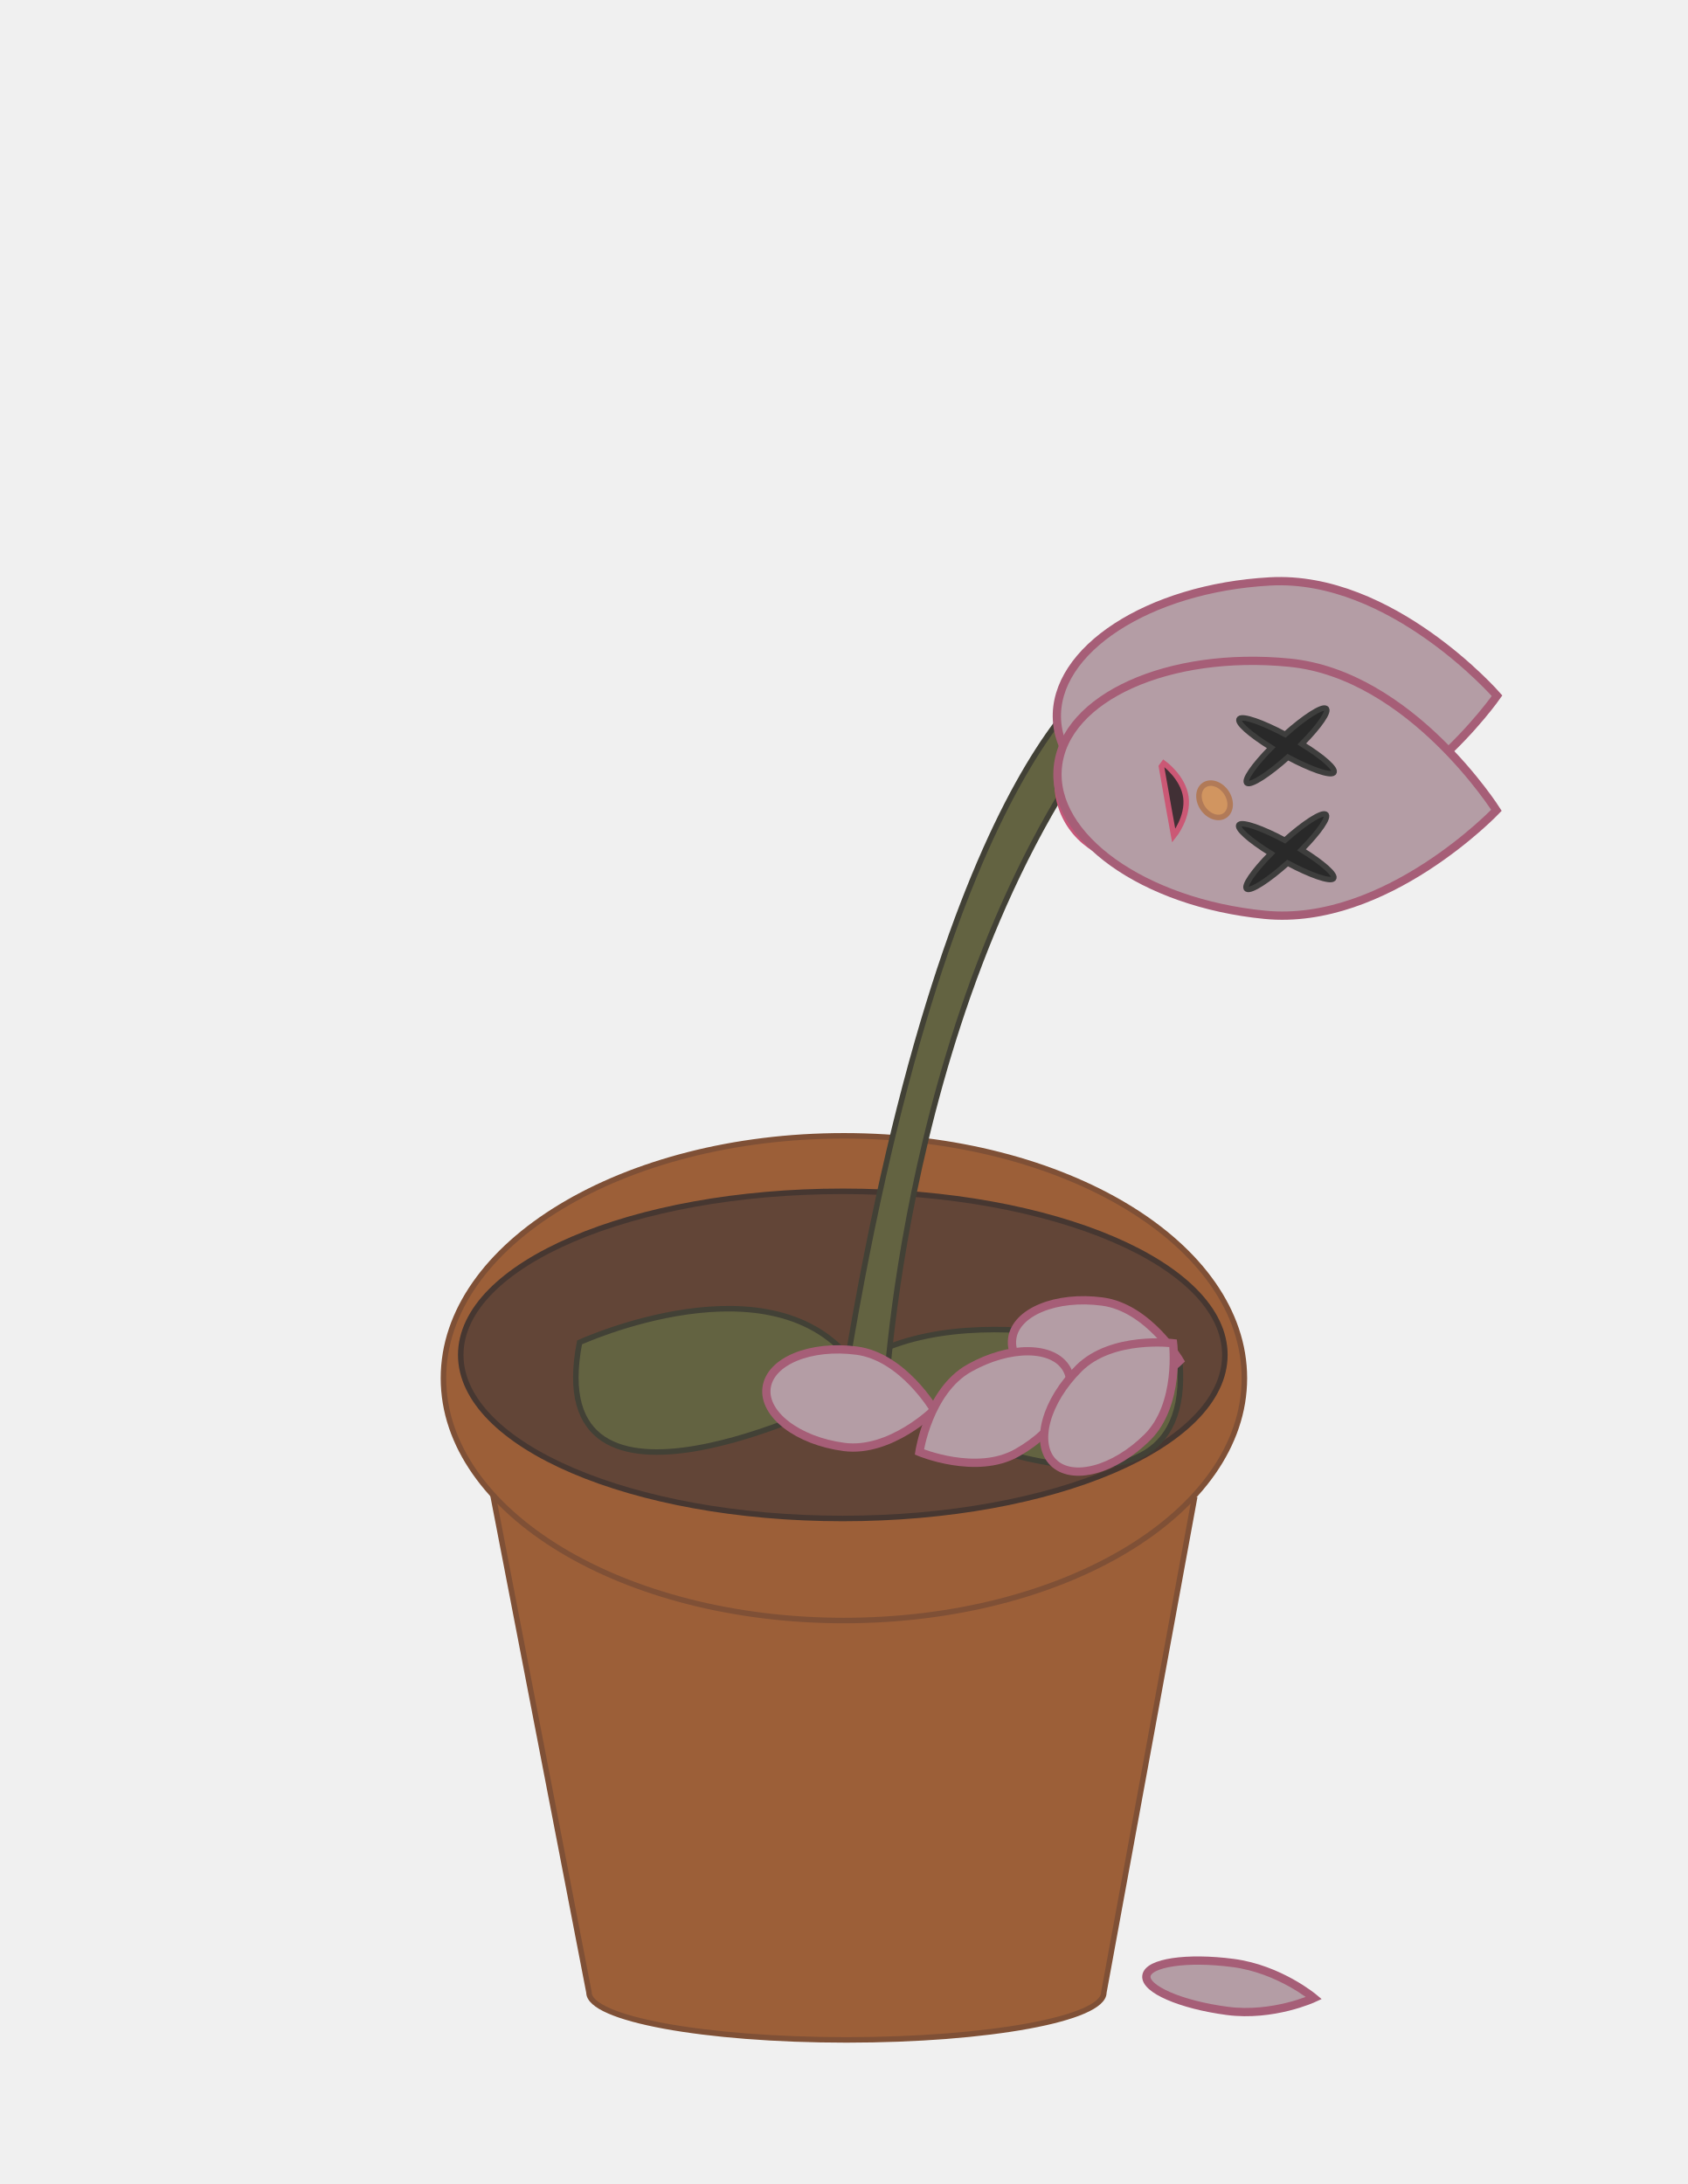
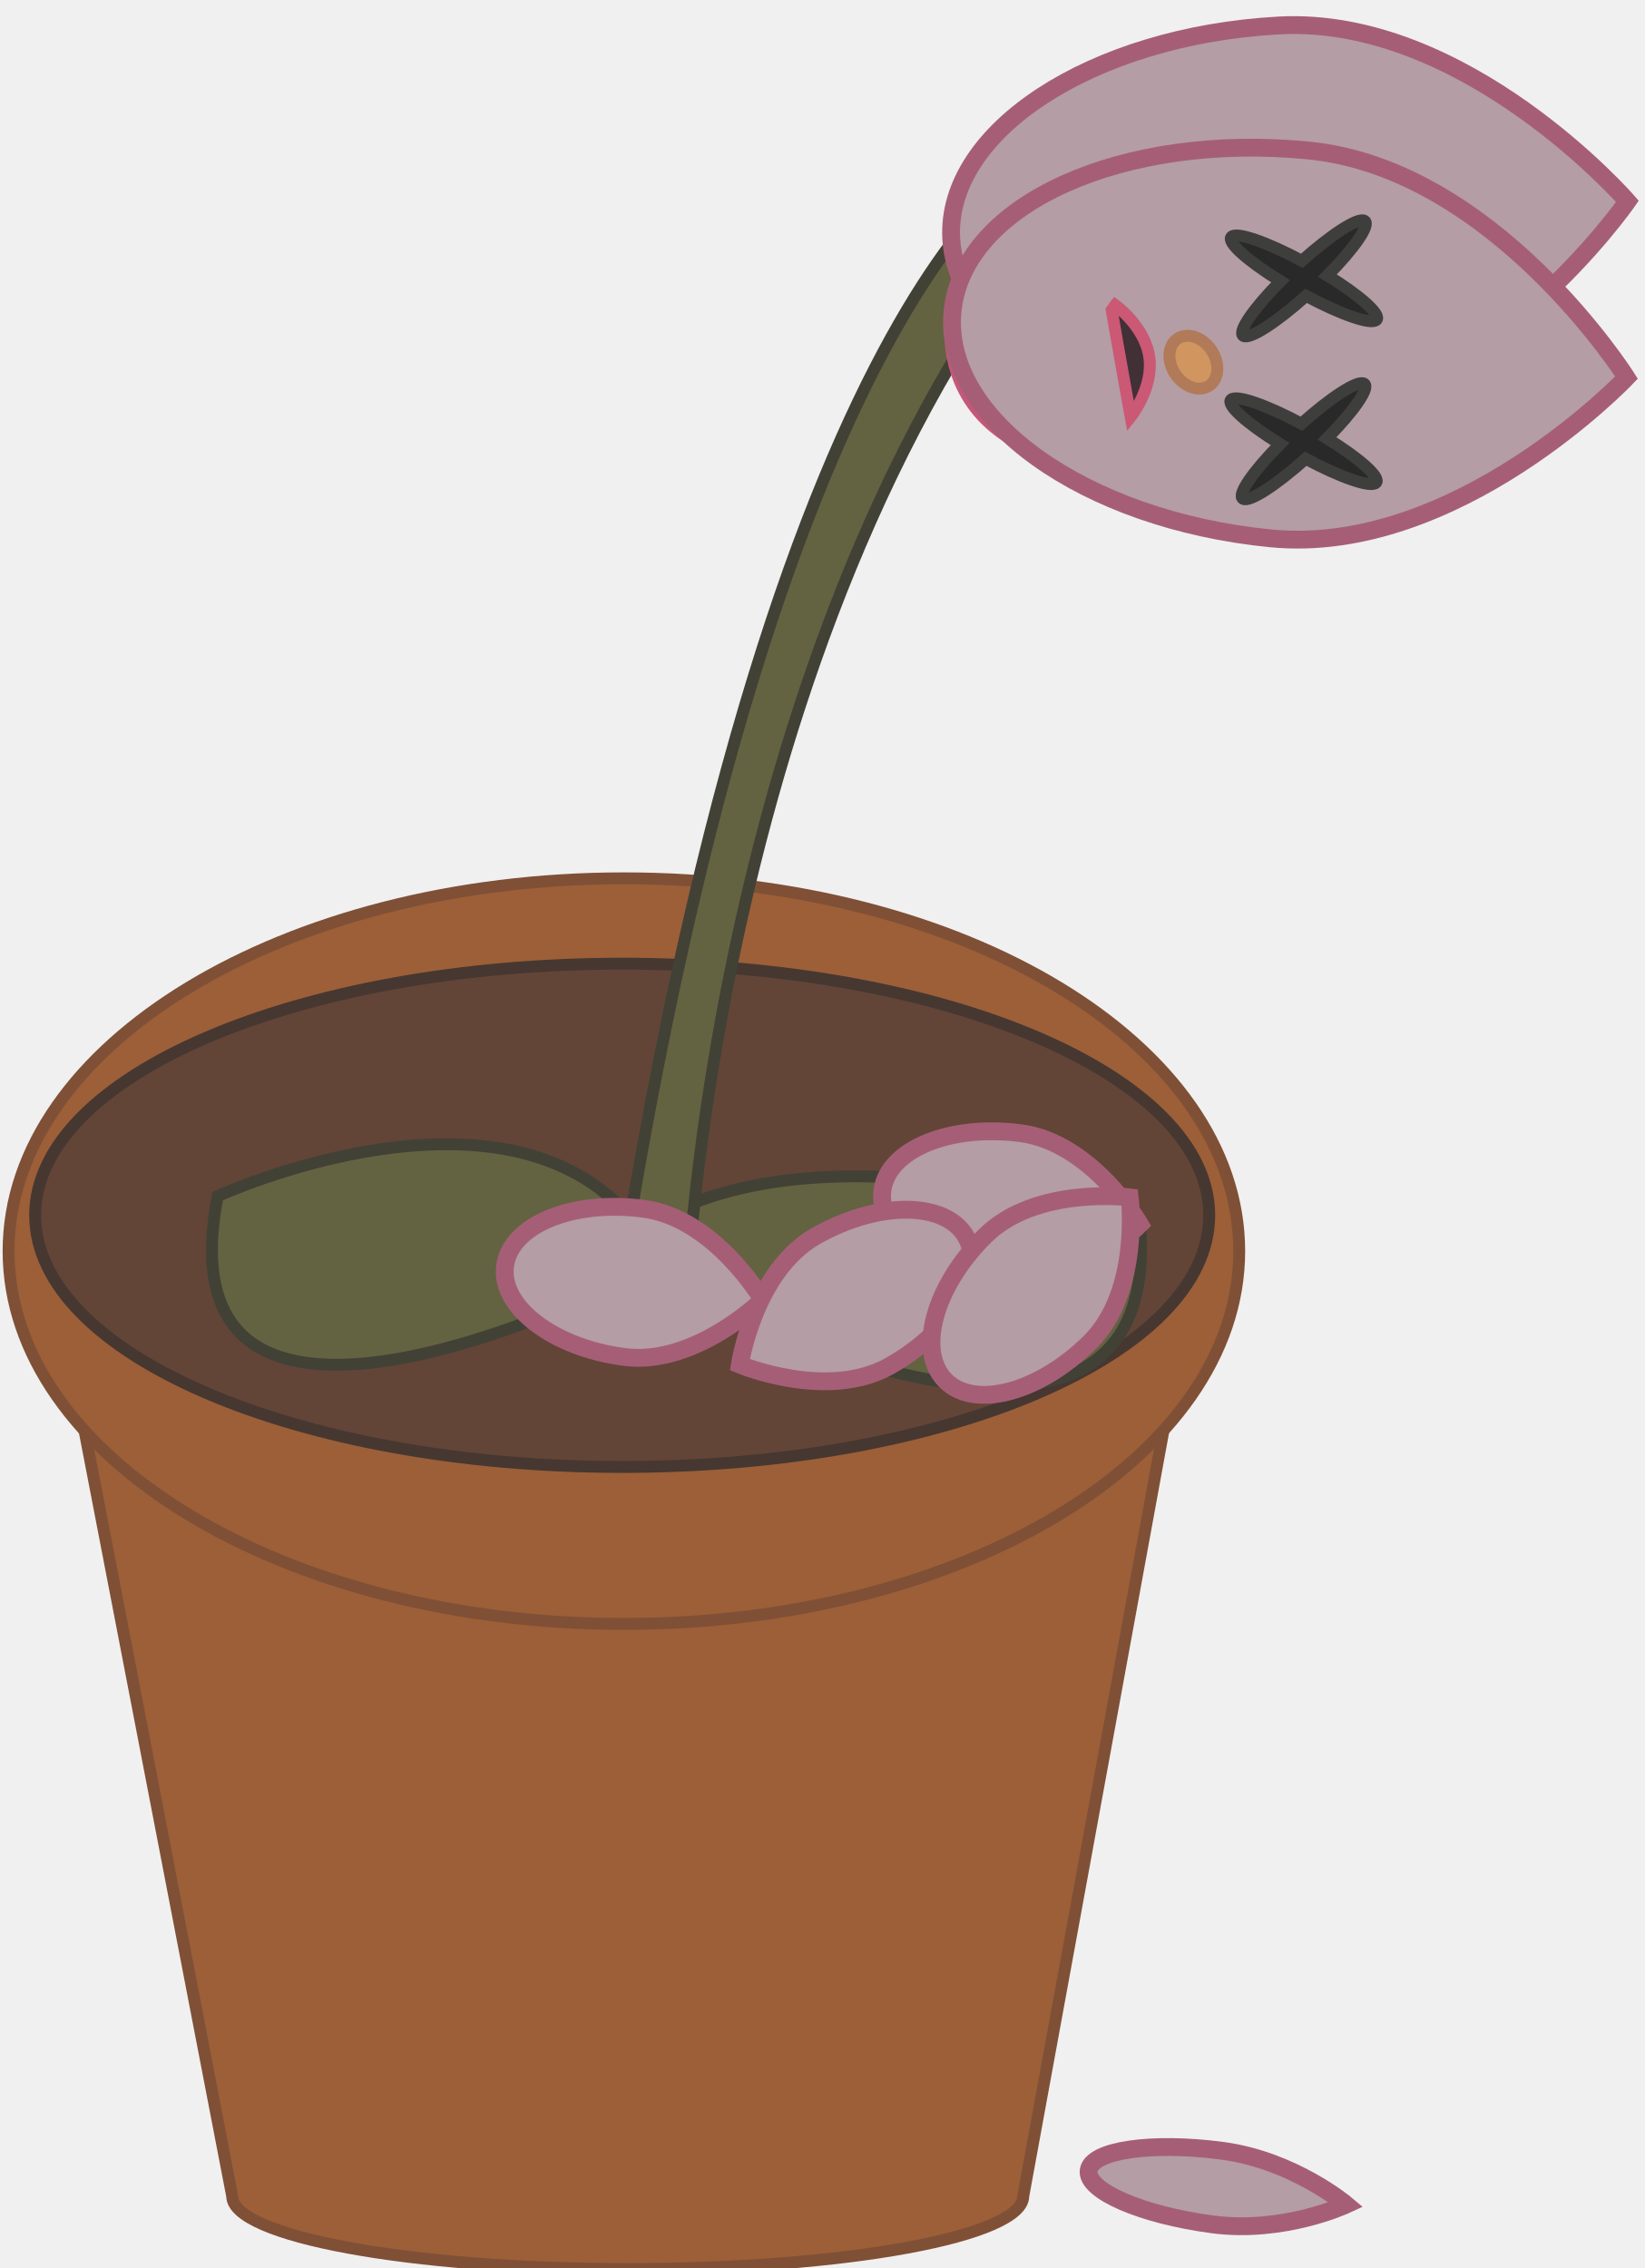
- <svg xmlns="http://www.w3.org/2000/svg" viewBox="0 0 816 1056" height="1056" width="816" xml:space="preserve" id="svg2" version="1.1">
-   <defs id="defs6">
-     <clipPath id="clipPath18" clipPathUnits="userSpaceOnUse">
-       <path id="path16" d="M 0,792 H 612 V 0 H 0 Z" />
+ <svg xmlns="http://www.w3.org/2000/svg" width="369" height="509" viewBox="0 0 369 509" fill="none">
+   <g clip-path="url(#clip0_4_2359)">
+     <mask id="mask0_4_2359" style="mask-type:luminance" maskUnits="userSpaceOnUse" x="-151" y="-195" width="582" height="754">
+       <path d="M-150.974 -195H430.967V558.98H-150.974V-195Z" fill="white" />
+     </mask>
+     <g mask="url(#mask0_4_2359)">
+       <path d="M18.97 321.081L52.101 492.866C52.101 501.904 91.839 509.231 140.859 509.231C189.879 509.231 229.616 501.904 229.616 492.866L260.749 322.8L18.97 321.081Z" fill="#9C5F38" />
+       <path d="M18.97 321.081L52.101 492.866C52.101 501.904 91.839 509.231 140.859 509.231C189.879 509.231 229.616 501.904 229.616 492.866L260.749 322.8L18.97 321.081Z" stroke="#7F5036" stroke-width="2.667" stroke-miterlimit="10" />
+       <path d="M278.071 280.786C278.071 326.994 216.253 364.453 139.996 364.453C63.741 364.453 1.923 326.994 1.923 280.786C1.923 234.578 63.741 197.119 139.996 197.119C216.253 197.119 278.071 234.578 278.071 280.786Z" fill="#9C5F38" />
+       <path d="M278.071 280.786C278.071 326.994 216.253 364.453 139.996 364.453C63.741 364.453 1.923 326.994 1.923 280.786C1.923 234.578 63.741 197.119 139.996 197.119C216.253 197.119 278.071 234.578 278.071 280.786Z" stroke="#7F5036" stroke-width="2.667" stroke-miterlimit="10" />
+       <path d="M271.342 272.751C271.342 303.941 212.366 329.226 139.615 329.226C66.862 329.226 7.886 303.941 7.886 272.751C7.886 241.561 66.862 216.276 139.615 216.276C212.366 216.276 271.342 241.561 271.342 272.751Z" fill="#624537" />
+       <path d="M271.342 272.751C271.342 303.941 212.366 329.226 139.615 329.226C66.862 329.226 7.886 303.941 7.886 272.751C7.886 241.561 66.862 216.276 139.615 216.276C212.366 216.276 271.342 241.561 271.342 272.751Z" stroke="#463731" stroke-width="2.667" stroke-miterlimit="10" />
+       <path d="M155.247 290.746C155.247 290.746 261.757 345.998 255.792 274.783C255.792 274.783 183.174 249.665 143.708 276.118" fill="#636341" />
+       <path d="M155.247 290.746C155.247 290.746 261.757 345.998 255.792 274.783C255.792 274.783 183.174 249.665 143.708 276.118" stroke="#424136" stroke-width="2.667" stroke-miterlimit="10" />
+       <path d="M139.078 287.829C139.078 287.829 34.915 340.251 48.845 268.444C48.845 268.444 115.725 237.699 143.708 276.118" fill="#636341" />
+       <path d="M139.078 287.829C139.078 287.829 34.915 340.251 48.845 268.444C48.845 268.444 115.725 237.699 143.708 276.118" stroke="#424136" stroke-width="2.667" stroke-miterlimit="10" />
+       <path d="M154.323 287.829C154.323 287.829 161.498 131.965 244.288 38.843L233.766 35.023C233.766 35.023 175.199 59.299 139.079 287.829H154.323Z" fill="#636341" />
+       <path d="M154.323 287.829C154.323 287.829 161.498 131.965 244.288 38.843L233.766 35.023C233.766 35.023 175.199 59.299 139.079 287.829H154.323Z" stroke="#424136" stroke-width="2.667" stroke-miterlimit="10" />
+       <path d="M305.184 87.719C268.969 108.943 229.733 109.252 217.546 88.409C205.361 67.567 224.84 33.466 261.054 12.242" fill="#D0A9B4" />
+       <path d="M305.184 87.719C268.969 108.943 229.733 109.252 217.546 88.409C205.361 67.567 224.84 33.466 261.054 12.242" stroke="#C65779" stroke-width="4" stroke-miterlimit="10" />
+       <path d="M291.728 93.044C249.83 95.361 214.785 77.691 213.455 53.577C212.125 29.463 245.012 8.036 286.911 5.72C328.81 3.403 365.184 45.187 365.184 45.187C365.184 45.187 333.627 90.727 291.728 93.044Z" fill="#B49DA5" />
+       <path d="M291.728 93.044C249.83 95.361 214.785 77.691 213.455 53.577C212.125 29.463 245.012 8.036 286.911 5.72C328.81 3.403 365.184 45.187 365.184 45.187C365.184 45.187 333.627 90.727 291.728 93.044Z" stroke="#A65E77" stroke-width="4" stroke-miterlimit="10" />
+       <path d="M285.087 120.814C243.327 116.702 211.385 93.886 213.746 69.851C216.107 45.817 251.875 29.665 293.636 33.777C335.398 37.889 364.978 84.74 364.978 84.74C364.978 84.74 326.849 124.926 285.087 120.814Z" fill="#B49DA5" />
+       <path d="M285.087 120.814C243.327 116.702 211.385 93.886 213.746 69.851C216.107 45.817 251.875 29.665 293.636 33.777C335.398 37.889 364.978 84.74 364.978 84.74C364.978 84.74 326.849 124.926 285.087 120.814Z" stroke="#A65E77" stroke-width="4" stroke-miterlimit="10" />
+       <path d="M253.712 93.556C253.712 93.556 258.859 87.121 257.904 80.194C256.949 73.265 250.253 68.468 250.253 68.468C250.253 68.468 249.929 68.874 249.458 69.59C251.18 79.618 253.712 93.556 253.712 93.556Z" fill="#413035" />
+       <path d="M253.712 93.556C253.712 93.556 258.859 87.121 257.904 80.194C256.949 73.265 250.253 68.468 250.253 68.468C250.253 68.468 249.929 68.874 249.458 69.59C251.18 79.618 253.712 93.556 253.712 93.556Z" stroke="#CB5875" stroke-width="2.667" stroke-miterlimit="10" />
+       <path d="M269.916 87.133C267.188 87.654 264.023 85.457 262.848 82.224C261.673 78.991 262.932 75.948 265.66 75.426C268.388 74.904 271.552 77.102 272.728 80.335C273.903 83.568 272.644 86.611 269.916 87.133Z" fill="#D19560" />
+       <path d="M269.916 87.133C267.188 87.654 264.023 85.457 262.848 82.224C261.673 78.991 262.932 75.948 265.66 75.426C268.388 74.904 271.552 77.102 272.728 80.335C273.903 83.568 272.644 86.611 269.916 87.133Z" stroke="#B17A58" stroke-width="2.667" stroke-miterlimit="10" />
+       <path d="M140.03 304.532C124.076 302.42 112.125 293.262 113.338 284.079C114.551 274.897 128.469 269.166 144.424 271.279C160.379 273.392 171.117 291.732 171.117 291.732C171.117 291.732 155.985 306.645 140.03 304.532Z" fill="#B49DA5" />
+       <path d="M140.03 304.532C124.076 302.42 112.125 293.262 113.338 284.079C114.551 274.897 128.469 269.166 144.424 271.279C160.379 273.392 171.117 291.732 171.117 291.732C171.117 291.732 155.985 306.645 140.03 304.532Z" stroke="#A65E77" stroke-width="4" stroke-miterlimit="10" />
+       <path d="M224.706 287.584C208.751 285.472 196.8 276.314 198.014 267.131C199.226 257.949 213.144 252.218 229.099 254.331C245.055 256.444 255.792 274.784 255.792 274.784C255.792 274.784 240.661 289.697 224.706 287.584Z" fill="#B49DA5" />
+       <path d="M224.706 287.584C208.751 285.472 196.8 276.314 198.014 267.131C199.226 257.949 213.144 252.218 229.099 254.331C245.055 256.444 255.792 274.784 255.792 274.784C255.792 274.784 240.661 289.697 224.706 287.584Z" stroke="#A65E77" stroke-width="4" stroke-miterlimit="10" />
+       <path d="M183.192 277.335C197.215 269.429 212.263 269.561 216.803 277.632C221.343 285.703 213.655 298.655 199.631 306.561C185.609 314.468 166.021 306.264 166.021 306.264C166.021 306.264 169.168 285.241 183.192 277.335Z" fill="#B49DA5" />
+       <path d="M183.192 277.335C197.215 269.428 212.263 269.561 216.803 277.632C221.343 285.703 213.655 298.655 199.631 306.561C185.609 314.468 166.021 306.264 166.021 306.264C166.021 306.264 169.168 285.241 183.192 277.335Z" stroke="#A65E77" stroke-width="4" stroke-miterlimit="10" />
+       <path d="M308.848 71.807C310.047 70.666 305.268 66.4 297.869 61.837C303.979 55.649 307.612 50.371 306.177 49.547C304.743 48.722 298.726 52.63 292.129 58.538C284.323 54.362 277.554 51.992 276.355 53.133C275.156 54.275 279.934 58.54 287.333 63.103C281.223 69.291 277.59 74.568 279.025 75.394C280.46 76.218 286.476 72.31 293.072 66.402C300.879 70.578 307.648 72.949 308.848 71.807Z" fill="#292929" />
+       <path d="M308.848 71.807C310.047 70.666 305.268 66.4 297.869 61.837C303.979 55.649 307.612 50.371 306.177 49.547C304.743 48.722 298.726 52.63 292.129 58.538C284.323 54.362 277.554 51.992 276.355 53.133C275.156 54.275 279.934 58.54 287.333 63.103C281.223 69.291 277.59 74.568 279.025 75.394C280.46 76.218 286.476 72.31 293.072 66.402C300.879 70.578 307.648 72.949 308.848 71.807Z" stroke="#3E3E3D" stroke-width="2.667" stroke-miterlimit="10" />
+       <path d="M308.751 108.356C309.95 107.215 305.172 102.949 297.772 98.386C303.883 92.198 307.516 86.92 306.081 86.096C304.646 85.271 298.63 89.179 292.033 95.087C284.227 90.911 277.458 88.54 276.259 89.682C275.06 90.823 279.838 95.089 287.237 99.652C281.127 105.84 277.494 111.117 278.929 111.942C280.364 112.767 286.38 108.859 292.976 102.951C300.783 107.127 307.552 109.498 308.751 108.356Z" fill="#292929" />
+       <path d="M308.751 108.356C309.95 107.215 305.172 102.949 297.772 98.386C303.883 92.198 307.516 86.92 306.081 86.096C304.646 85.271 298.63 89.179 292.033 95.087C284.227 90.911 277.458 88.54 276.259 89.682C275.06 90.823 279.838 95.089 287.237 99.652C281.127 105.84 277.494 111.117 278.929 111.942C280.364 112.767 286.38 108.859 292.976 102.951C300.783 107.127 307.552 109.498 308.751 108.356Z" stroke="#3E3E3D" stroke-width="2.667" stroke-miterlimit="10" />
+       <path d="M272.088 499.208C256.133 497.096 243.687 491.685 244.29 487.124C244.892 482.563 258.315 480.578 274.27 482.691C290.225 484.804 302.068 494.776 302.068 494.776C302.068 494.776 288.043 501.321 272.088 499.208Z" fill="#B49DA5" />
+       <path d="M272.088 499.208C256.133 497.096 243.687 491.685 244.29 487.124C244.892 482.563 258.315 480.578 274.27 482.691C290.225 484.804 302.068 494.776 302.068 494.776C302.068 494.776 288.043 501.321 272.088 499.208Z" stroke="#A65E77" stroke-width="4" stroke-miterlimit="10" />
+       <path d="M244.632 301.183C233.214 312.54 218.673 316.42 212.152 309.849C205.632 303.278 209.6 288.745 221.017 277.389C232.435 266.031 253.497 268.723 253.497 268.723C253.497 268.723 256.049 289.826 244.632 301.183Z" fill="#B49DA5" />
+       <path d="M244.632 301.183C233.214 312.54 218.673 316.42 212.152 309.849C205.632 303.278 209.6 288.745 221.017 277.389C232.435 266.031 253.497 268.723 253.497 268.723C253.497 268.723 256.049 289.826 244.632 301.183Z" stroke="#A65E77" stroke-width="4" stroke-miterlimit="10" />
+     </g>
+   </g>
+   <defs>
+     <clipPath id="clip0_4_2359">
+       <rect width="369" height="509" fill="white" />
    </clipPath>
  </defs>
-   <g transform="matrix(1.333333,0,0,-1.333333,0,1056)" id="g10">
-     <g id="g12">
-       <g clip-path="url(#clipPath18)" id="g14">
-         <g transform="translate(178.7213,249.8954)" id="g20">
-           <path id="path22" style="fill:#9c5f38;fill-opacity:1;fill-rule:nonzero;stroke:none" d="m 0,0 34.843,-180.448 c 0,-9.494 41.79,-17.19 93.342,-17.19 51.552,0 93.342,7.696 93.342,17.19 l 32.741,178.642 z" />
-         </g>
-         <g transform="translate(178.7213,249.8954)" id="g24">
-           <path id="path26" style="fill:none;stroke:#7f5036;stroke-width:2;stroke-linecap:butt;stroke-linejoin:miter;stroke-miterlimit:10;stroke-dasharray:none;stroke-opacity:1" d="m 0,0 34.843,-180.448 c 0,-9.494 41.79,-17.19 93.342,-17.19 51.552,0 93.342,7.696 93.342,17.19 l 32.741,178.642 z" />
-         </g>
-         <g transform="translate(451.2056,292.2217)" id="g28">
-           <path id="path30" style="fill:#9c5f38;fill-opacity:1;fill-rule:nonzero;stroke:none" d="m 0,0 c 0,-48.538 -65.011,-87.886 -145.206,-87.886 -80.194,0 -145.205,39.348 -145.205,87.886 0,48.538 65.011,87.886 145.205,87.886 C -65.011,87.886 0,48.538 0,0" />
-         </g>
-         <g transform="translate(451.2056,292.2217)" id="g32">
-           <path id="path34" style="fill:none;stroke:#7f5036;stroke-width:2;stroke-linecap:butt;stroke-linejoin:miter;stroke-miterlimit:10;stroke-dasharray:none;stroke-opacity:1" d="m 0,0 c 0,-48.538 -65.011,-87.886 -145.206,-87.886 -80.194,0 -145.205,39.348 -145.205,87.886 0,48.538 65.011,87.886 145.205,87.886 C -65.011,87.886 0,48.538 0,0 Z" />
-         </g>
-         <g transform="translate(444.13,300.6623)" id="g36">
-           <path id="path38" style="fill:#624537;fill-opacity:1;fill-rule:nonzero;stroke:none" d="m 0,0 c 0,-32.763 -62.023,-59.323 -138.532,-59.323 -76.51,0 -138.533,26.56 -138.533,59.323 0,32.763 62.023,59.323 138.533,59.323 C -62.023,59.323 0,32.763 0,0" />
-         </g>
-         <g transform="translate(444.13,300.6623)" id="g40">
-           <path id="path42" style="fill:none;stroke:#463731;stroke-width:2;stroke-linecap:butt;stroke-linejoin:miter;stroke-miterlimit:10;stroke-dasharray:none;stroke-opacity:1" d="m 0,0 c 0,-32.763 -62.023,-59.323 -138.532,-59.323 -76.51,0 -138.533,26.56 -138.533,59.323 0,32.763 62.023,59.323 138.533,59.323 C -62.023,59.323 0,32.763 0,0 Z" />
-         </g>
-         <g transform="translate(322.0382,281.7603)" id="g44">
-           <path id="path46" style="fill:#636341;fill-opacity:1;fill-rule:nonzero;stroke:#424136;stroke-width:2;stroke-linecap:butt;stroke-linejoin:miter;stroke-miterlimit:10;stroke-dasharray:none;stroke-opacity:1" d="m 0,0 c 0,0 112.011,-58.039 105.738,16.767 0,0 -76.369,26.385 -117.873,-1.402" />
-         </g>
-         <g transform="translate(305.0343,284.8236)" id="g48">
-           <path id="path50" style="fill:#636341;fill-opacity:1;fill-rule:nonzero;stroke:#424136;stroke-width:2;stroke-linecap:butt;stroke-linejoin:miter;stroke-miterlimit:10;stroke-dasharray:none;stroke-opacity:1" d="m 0,0 c 0,0 -109.544,-55.065 -94.894,20.363 0,0 70.334,32.295 99.763,-8.061" />
-         </g>
-         <g transform="translate(321.0664,284.8236)" id="g52">
-           <path id="path54" style="fill:#636341;fill-opacity:1;fill-rule:nonzero;stroke:none" d="m 0,0 c 0,0 7.545,163.724 94.612,261.542 l -11.066,4.012 c 0,0 -61.592,-25.5 -99.578,-265.554 z" />
-         </g>
-         <g transform="translate(321.0664,284.8236)" id="g56">
-           <path id="path58" style="fill:none;stroke:#424136;stroke-width:2;stroke-linecap:butt;stroke-linejoin:miter;stroke-miterlimit:10;stroke-dasharray:none;stroke-opacity:1" d="m 0,0 c 0,0 7.545,163.724 94.612,261.542 l -11.066,4.012 c 0,0 -61.592,-25.5 -99.578,-265.554 z" />
-         </g>
-         <g transform="translate(479.7193,495.0242)" id="g60">
-           <path id="path62" style="fill:#d0a9b4;fill-opacity:1;fill-rule:nonzero;stroke:#c65779;stroke-width:3;stroke-linecap:butt;stroke-linejoin:miter;stroke-miterlimit:10;stroke-dasharray:none;stroke-opacity:1" d="m 0,0 c -38.085,-22.294 -79.348,-22.618 -92.164,-0.725 -12.815,21.894 7.67,57.714 45.755,80.008" />
-         </g>
-         <g transform="translate(465.5691,489.4311)" id="g64">
-           <path id="path66" style="fill:#b49da5;fill-opacity:1;fill-rule:nonzero;stroke:none" d="m 0,0 c -44.063,-2.434 -80.918,16.127 -82.316,41.457 -1.399,25.33 33.187,47.837 77.25,50.27 C 38.997,94.161 77.25,50.27 77.25,50.27 77.25,50.27 44.063,2.434 0,0" />
-         </g>
-         <g transform="translate(465.5691,489.4311)" id="g68">
-           <path id="path70" style="fill:none;stroke:#a65e77;stroke-width:3;stroke-linecap:butt;stroke-linejoin:miter;stroke-miterlimit:10;stroke-dasharray:none;stroke-opacity:1" d="m 0,0 c -44.063,-2.434 -80.918,16.127 -82.316,41.457 -1.399,25.33 33.187,47.837 77.25,50.27 C 38.997,94.161 77.25,50.27 77.25,50.27 77.25,50.27 44.063,2.434 0,0 Z" />
-         </g>
-         <g transform="translate(458.5851,460.2607)" id="g72">
-           <path id="path74" style="fill:#b49da5;fill-opacity:1;fill-rule:nonzero;stroke:none" d="M 0,0 C -43.918,4.319 -77.509,28.286 -75.026,53.533 -72.544,78.779 -34.928,95.745 8.99,91.426 52.909,87.107 84.017,37.893 84.017,37.893 84.017,37.893 43.919,-4.319 0,0" />
-         </g>
-         <g transform="translate(458.5851,460.2607)" id="g76">
-           <path id="path78" style="fill:none;stroke:#a65e77;stroke-width:3;stroke-linecap:butt;stroke-linejoin:miter;stroke-miterlimit:10;stroke-dasharray:none;stroke-opacity:1" d="M 0,0 C -43.918,4.319 -77.509,28.286 -75.026,53.533 -72.544,78.779 -34.928,95.745 8.99,91.426 52.909,87.107 84.017,37.893 84.017,37.893 84.017,37.893 43.919,-4.319 0,0 Z" />
-         </g>
-         <g transform="translate(425.5893,488.8933)" id="g80">
-           <path id="path82" style="fill:#413035;fill-opacity:1;fill-rule:nonzero;stroke:none" d="m 0,0 c 0,0 5.413,6.759 4.408,14.036 -1.004,7.278 -8.046,12.317 -8.046,12.317 0,0 -0.341,-0.426 -0.836,-1.179 C -2.663,14.641 0,0 0,0" />
-         </g>
-         <g transform="translate(425.5893,488.8933)" id="g84">
-           <path id="path86" style="fill:none;stroke:#cb5875;stroke-width:2;stroke-linecap:butt;stroke-linejoin:miter;stroke-miterlimit:10;stroke-dasharray:none;stroke-opacity:1" d="m 0,0 c 0,0 5.413,6.759 4.408,14.036 -1.004,7.278 -8.046,12.317 -8.046,12.317 0,0 -0.341,-0.426 -0.836,-1.179 C -2.663,14.641 0,0 0,0 Z" />
-         </g>
-         <g transform="translate(442.6299,495.6403)" id="g88">
-           <path id="path90" style="fill:#d19560;fill-opacity:1;fill-rule:nonzero;stroke:none" d="m 0,0 c -2.869,-0.548 -6.197,1.76 -7.433,5.156 -1.236,3.396 0.088,6.593 2.957,7.141 2.869,0.548 6.197,-1.76 7.433,-5.156 C 4.193,3.745 2.869,0.548 0,0" />
-         </g>
-         <g transform="translate(442.6299,495.6403)" id="g92">
-           <path id="path94" style="fill:none;stroke:#b17a58;stroke-width:2;stroke-linecap:butt;stroke-linejoin:miter;stroke-miterlimit:10;stroke-dasharray:none;stroke-opacity:1" d="m 0,0 c -2.869,-0.548 -6.197,1.76 -7.433,5.156 -1.236,3.396 0.088,6.593 2.957,7.141 2.869,0.548 6.197,-1.76 7.433,-5.156 C 4.193,3.745 2.869,0.548 0,0 Z" />
-         </g>
-         <g transform="translate(306.0352,267.2784)" id="g96">
-           <path id="path98" style="fill:#b49da5;fill-opacity:1;fill-rule:nonzero;stroke:none" d="M 0,0 C -16.779,2.219 -29.347,11.838 -28.071,21.484 -26.796,31.129 -12.159,37.149 4.62,34.93 21.4,32.71 32.692,13.446 32.692,13.446 32.692,13.446 16.779,-2.219 0,0" />
-         </g>
-         <g transform="translate(306.0352,267.2784)" id="g100">
-           <path id="path102" style="fill:none;stroke:#a65e77;stroke-width:3;stroke-linecap:butt;stroke-linejoin:miter;stroke-miterlimit:10;stroke-dasharray:none;stroke-opacity:1" d="M 0,0 C -16.779,2.219 -29.347,11.838 -28.071,21.484 -26.796,31.129 -12.159,37.149 4.62,34.93 21.4,32.71 32.692,13.446 32.692,13.446 32.692,13.446 16.779,-2.219 0,0 Z" />
-         </g>
-         <g transform="translate(395.0844,285.0811)" id="g104">
-           <path id="path106" style="fill:#b49da5;fill-opacity:1;fill-rule:nonzero;stroke:none" d="M 0,0 C -16.779,2.219 -29.347,11.838 -28.071,21.484 -26.796,31.129 -12.159,37.149 4.62,34.93 21.4,32.71 32.692,13.446 32.692,13.446 32.692,13.446 16.779,-2.219 0,0" />
-         </g>
-         <g transform="translate(395.0844,285.0811)" id="g108">
-           <path id="path110" style="fill:none;stroke:#a65e77;stroke-width:3;stroke-linecap:butt;stroke-linejoin:miter;stroke-miterlimit:10;stroke-dasharray:none;stroke-opacity:1" d="M 0,0 C -16.779,2.219 -29.347,11.838 -28.071,21.484 -26.796,31.129 -12.159,37.149 4.62,34.93 21.4,32.71 32.692,13.446 32.692,13.446 32.692,13.446 16.779,-2.219 0,0 Z" />
-         </g>
-         <g transform="translate(351.4259,295.8471)" id="g112">
-           <path id="path114" style="fill:#b49da5;fill-opacity:1;fill-rule:nonzero;stroke:none" d="M 0,0 C 14.748,8.305 30.573,8.166 35.348,-0.312 40.122,-8.79 32.037,-22.395 17.289,-30.7 c -14.747,-8.306 -35.347,0.312 -35.347,0.312 0,0 3.31,22.083 18.058,30.388" />
-         </g>
-         <g transform="translate(351.4259,295.8471)" id="g116">
-           <path id="path118" style="fill:none;stroke:#a65e77;stroke-width:3;stroke-linecap:butt;stroke-linejoin:miter;stroke-miterlimit:10;stroke-dasharray:none;stroke-opacity:1" d="M 0,0 C 14.748,8.305 30.573,8.166 35.348,-0.312 40.122,-8.79 32.037,-22.395 17.289,-30.7 c -14.747,-8.306 -35.347,0.312 -35.347,0.312 0,0 3.31,22.083 18.058,30.388 z" />
-         </g>
-         <g transform="translate(483.5724,511.7384)" id="g120">
-           <path id="path122" style="fill:#292929;fill-opacity:1;fill-rule:nonzero;stroke:none" d="m 0,0 c 1.261,1.199 -3.764,5.68 -11.546,10.473 6.426,6.5 10.247,12.044 8.738,12.91 -1.509,0.866 -7.836,-3.239 -14.774,-9.445 -8.209,4.387 -15.328,6.877 -16.589,5.678 -1.261,-1.199 3.764,-5.68 11.545,-10.473 -6.425,-6.5 -10.246,-12.043 -8.737,-12.91 1.509,-0.866 7.836,3.239 14.773,9.445 C -8.38,1.291 -1.261,-1.199 0,0" />
-         </g>
-         <g transform="translate(483.5724,511.7384)" id="g124">
-           <path id="path126" style="fill:none;stroke:#3e3e3d;stroke-width:2;stroke-linecap:butt;stroke-linejoin:miter;stroke-miterlimit:10;stroke-dasharray:none;stroke-opacity:1" d="m 0,0 c 1.261,1.199 -3.764,5.68 -11.546,10.473 6.426,6.5 10.247,12.044 8.738,12.91 -1.509,0.866 -7.836,-3.239 -14.774,-9.445 -8.209,4.387 -15.328,6.877 -16.589,5.678 -1.261,-1.199 3.764,-5.68 11.545,-10.473 -6.425,-6.5 -10.246,-12.043 -8.737,-12.91 1.509,-0.866 7.836,3.239 14.773,9.445 C -8.38,1.291 -1.261,-1.199 0,0 Z" />
-         </g>
-         <g transform="translate(483.4711,473.3467)" id="g128">
-           <path id="path130" style="fill:#292929;fill-opacity:1;fill-rule:nonzero;stroke:none" d="m 0,0 c 1.261,1.199 -3.764,5.68 -11.546,10.473 6.426,6.5 10.247,12.044 8.738,12.91 -1.509,0.866 -7.836,-3.239 -14.774,-9.445 -8.209,4.387 -15.328,6.877 -16.589,5.678 -1.261,-1.199 3.764,-5.68 11.545,-10.473 -6.425,-6.5 -10.246,-12.043 -8.737,-12.91 1.509,-0.866 7.836,3.239 14.773,9.445 C -8.38,1.291 -1.261,-1.199 0,0" />
-         </g>
-         <g transform="translate(483.4711,473.3467)" id="g132">
-           <path id="path134" style="fill:none;stroke:#3e3e3d;stroke-width:2;stroke-linecap:butt;stroke-linejoin:miter;stroke-miterlimit:10;stroke-dasharray:none;stroke-opacity:1" d="m 0,0 c 1.261,1.199 -3.764,5.68 -11.546,10.473 6.426,6.5 10.247,12.044 8.738,12.91 -1.509,0.866 -7.836,-3.239 -14.774,-9.445 -8.209,4.387 -15.328,6.877 -16.589,5.678 -1.261,-1.199 3.764,-5.68 11.545,-10.473 -6.425,-6.5 -10.246,-12.043 -8.737,-12.91 1.509,-0.866 7.836,3.239 14.773,9.445 C -8.38,1.291 -1.261,-1.199 0,0 Z" />
-         </g>
-         <g transform="translate(444.9137,62.7855)" id="g136">
-           <path id="path138" style="fill:#b49da5;fill-opacity:1;fill-rule:nonzero;stroke:none" d="M 0,0 C -16.779,2.219 -29.868,7.903 -29.234,12.694 -28.6,17.485 -14.484,19.57 2.295,17.35 19.074,15.131 31.529,4.656 31.529,4.656 31.529,4.656 16.779,-2.219 0,0" />
-         </g>
-         <g transform="translate(444.9137,62.7855)" id="g140">
-           <path id="path142" style="fill:none;stroke:#a65e77;stroke-width:3;stroke-linecap:butt;stroke-linejoin:miter;stroke-miterlimit:10;stroke-dasharray:none;stroke-opacity:1" d="M 0,0 C -16.779,2.219 -29.868,7.903 -29.234,12.694 -28.6,17.485 -14.484,19.57 2.295,17.35 19.074,15.131 31.529,4.656 31.529,4.656 31.529,4.656 16.779,-2.219 0,0 Z" />
-         </g>
-         <g transform="translate(416.0395,270.7965)" id="g144">
-           <path id="path146" style="fill:#b49da5;fill-opacity:1;fill-rule:nonzero;stroke:none" d="m 0,0 c -12.007,-11.93 -27.299,-16.005 -34.157,-9.103 -6.857,6.902 -2.684,22.168 9.323,34.097 12.007,11.93 34.157,9.103 34.157,9.103 C 9.323,34.097 12.007,11.93 0,0" />
-         </g>
-         <g transform="translate(416.0395,270.7965)" id="g148">
-           <path id="path150" style="fill:none;stroke:#a65e77;stroke-width:3;stroke-linecap:butt;stroke-linejoin:miter;stroke-miterlimit:10;stroke-dasharray:none;stroke-opacity:1" d="m 0,0 c -12.007,-11.93 -27.299,-16.005 -34.157,-9.103 -6.857,6.902 -2.684,22.168 9.323,34.097 12.007,11.93 34.157,9.103 34.157,9.103 C 9.323,34.097 12.007,11.93 0,0 Z" />
-         </g>
-       </g>
-     </g>
-   </g>
</svg>
